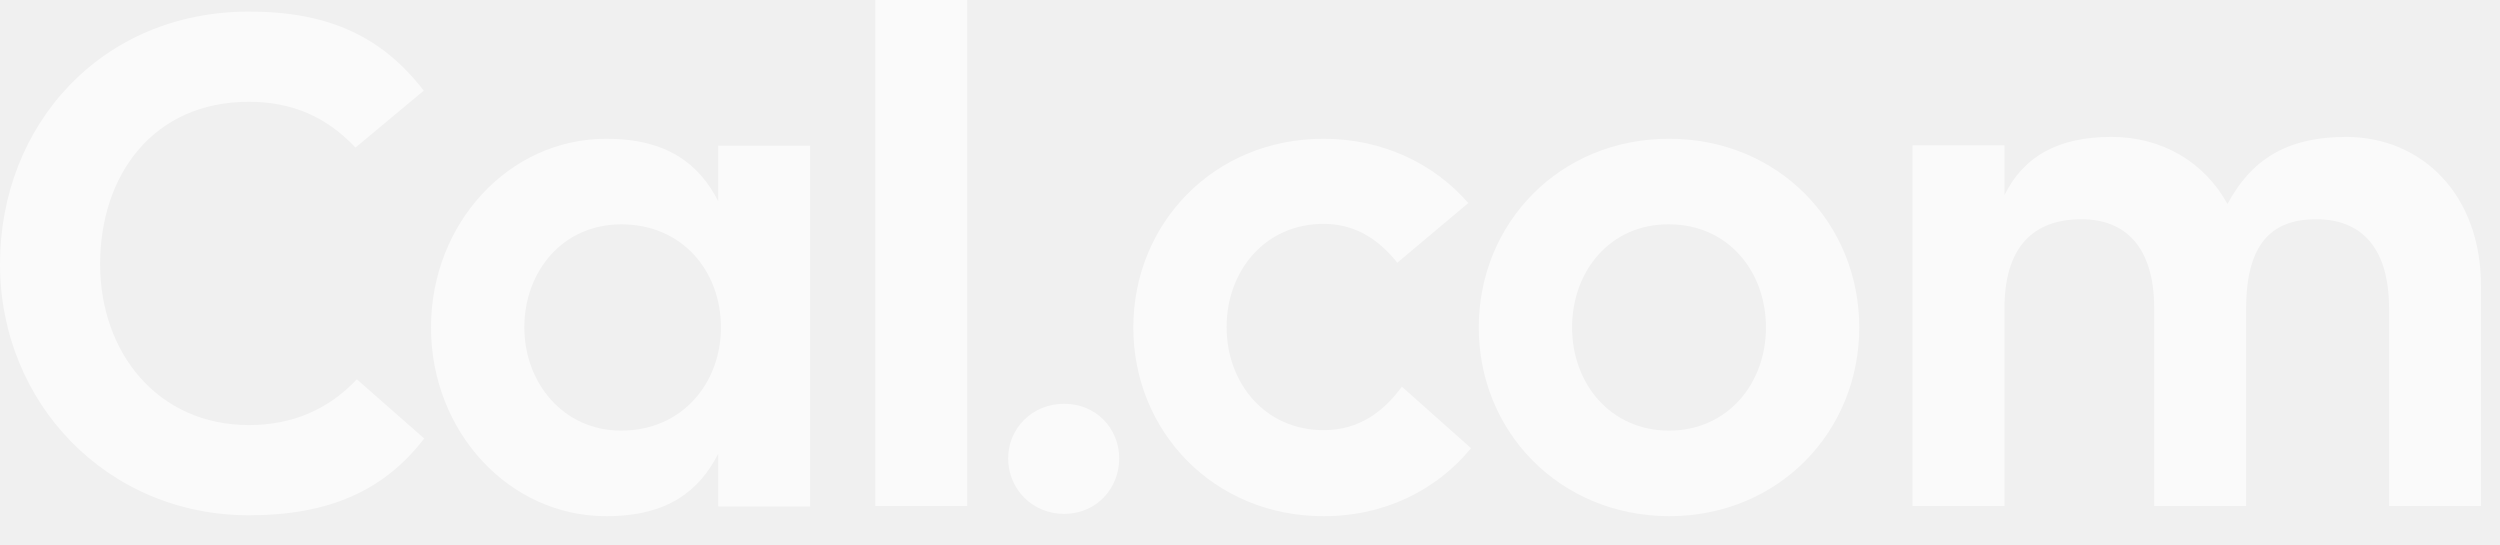
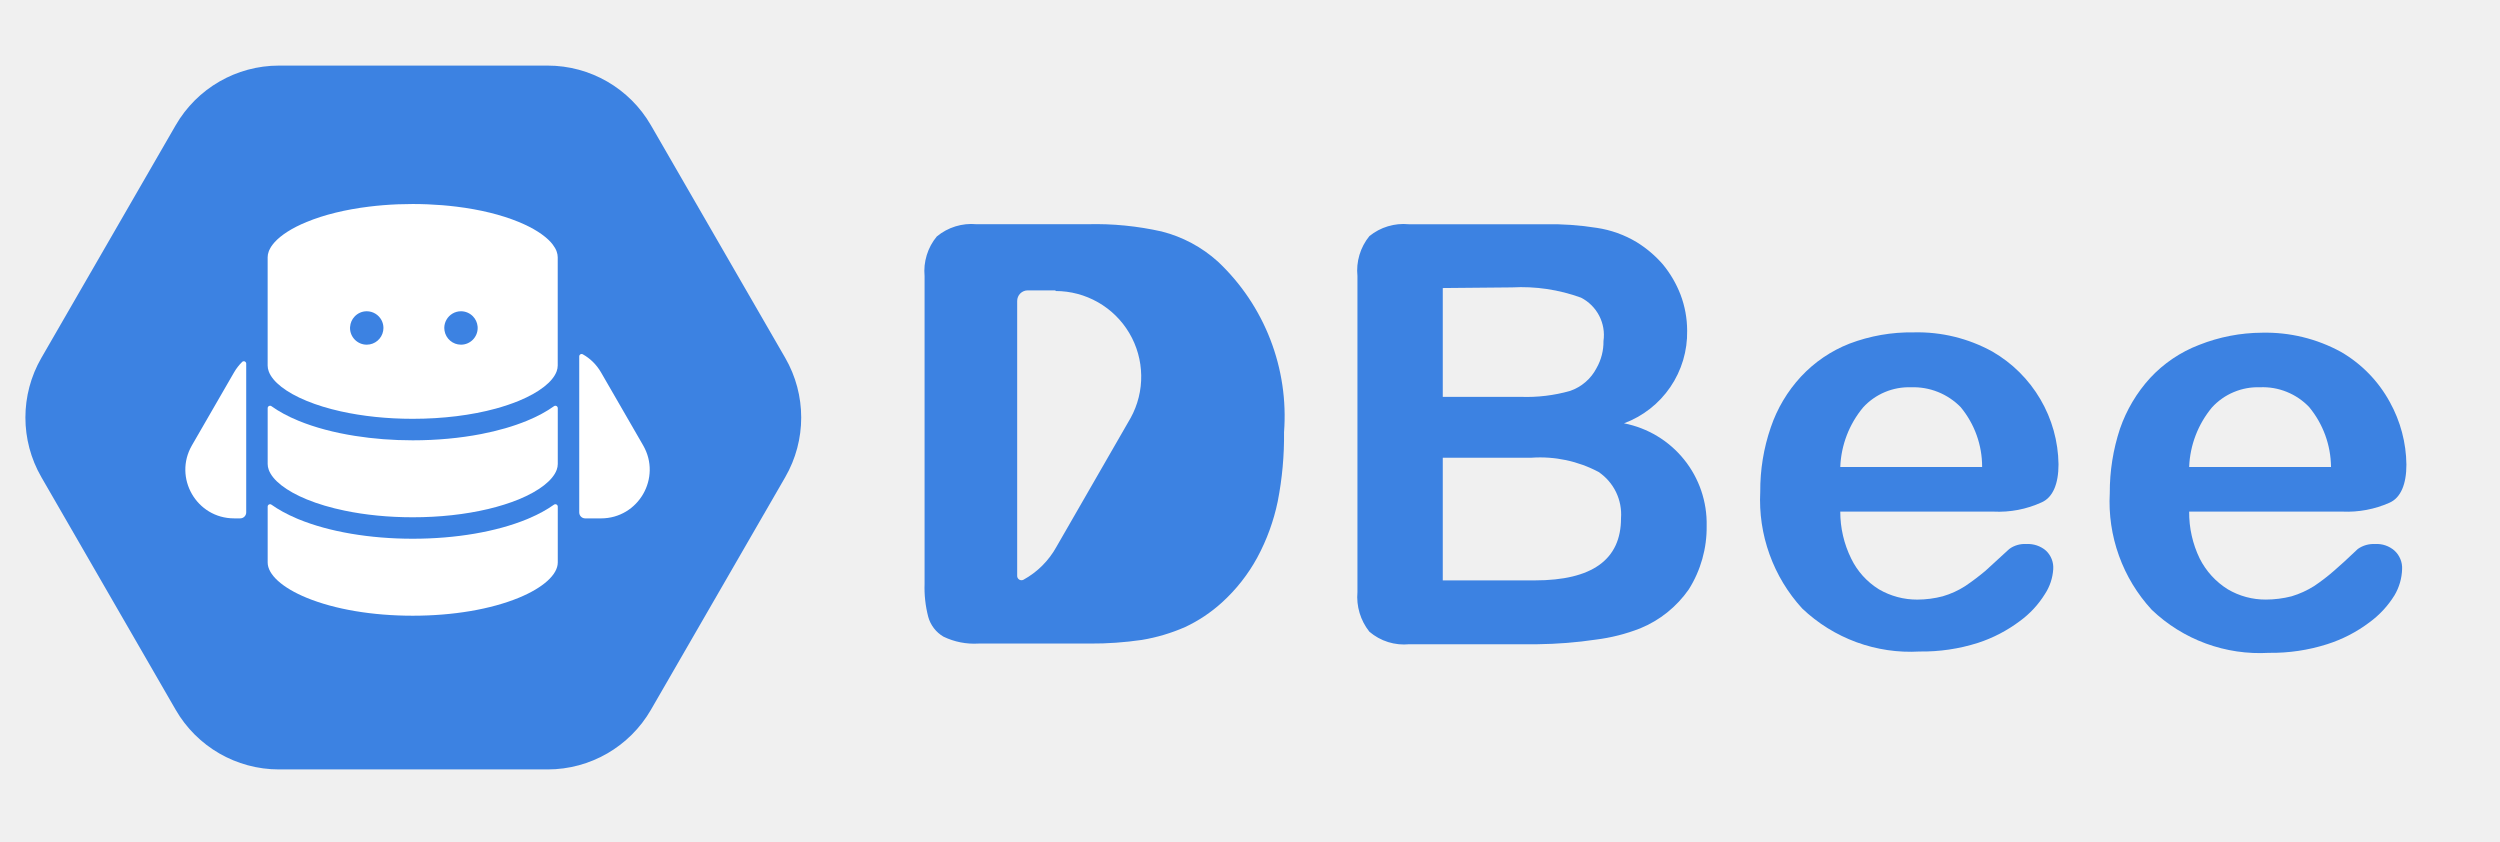
- <svg xmlns="http://www.w3.org/2000/svg" width="101" height="22" viewBox="0 0 101 22" fill="none">
-   <path d="M10.058 20.817C4.321 20.817 0 16.276 0 10.67C0 5.046 4.101 0.468 10.058 0.468C13.221 0.468 15.409 1.439 17.119 3.663L14.361 5.962C13.203 4.728 11.805 4.112 10.058 4.112C6.178 4.112 4.045 7.083 4.045 10.67C4.045 14.258 6.381 17.173 10.058 17.173C11.787 17.173 13.258 16.557 14.416 15.323L17.137 17.715C15.501 19.845 13.258 20.817 10.058 20.817Z" fill="#fafafa" />
-   <path d="M29.016 5.886H32.73V20.461H29.016V18.331C28.244 19.845 26.957 20.854 24.493 20.854C20.558 20.854 17.413 17.434 17.413 13.23C17.413 9.025 20.558 5.606 24.493 5.606C26.938 5.606 28.244 6.615 29.016 8.128V5.886ZM29.126 13.23C29.126 10.95 27.563 9.063 25.099 9.063C22.727 9.063 21.183 10.969 21.183 13.23C21.183 15.435 22.727 17.397 25.099 17.397C27.545 17.397 29.126 15.491 29.126 13.23Z" fill="#fafafa" />
-   <path d="M35.36 0H39.074V20.443H35.36V0Z" fill="#fafafa" />
-   <path d="M40.729 18.518C40.729 17.322 41.685 16.313 42.991 16.313C44.296 16.313 45.216 17.322 45.216 18.518C45.216 19.752 44.278 20.761 42.991 20.761C41.704 20.761 40.729 19.752 40.729 18.518Z" fill="#fafafa" />
-   <path d="M59.43 18.107C58.05 19.788 55.954 20.854 53.472 20.854C49.04 20.854 45.786 17.434 45.786 13.23C45.786 9.025 49.04 5.606 53.472 5.606C55.862 5.606 57.94 6.615 59.319 8.203L56.451 10.614C55.734 9.717 54.796 9.044 53.472 9.044C51.1 9.044 49.555 10.95 49.555 13.211C49.555 15.472 51.1 17.378 53.472 17.378C54.906 17.378 55.899 16.631 56.635 15.621L59.43 18.107Z" fill="#fafafa" />
-   <path d="M59.742 13.23C59.742 9.025 62.997 5.606 67.428 5.606C71.86 5.606 75.114 9.025 75.114 13.23C75.114 17.434 71.86 20.854 67.428 20.854C62.997 20.835 59.742 17.434 59.742 13.23ZM71.345 13.23C71.345 10.95 69.8 9.063 67.428 9.063C65.056 9.044 63.512 10.95 63.512 13.23C63.512 15.491 65.056 17.397 67.428 17.397C69.8 17.397 71.345 15.491 71.345 13.23Z" fill="#fafafa" />
-   <path d="M100.232 11.548V20.443H96.518V12.464C96.518 9.941 95.341 8.857 93.576 8.857C91.921 8.857 90.744 9.68 90.744 12.464V20.443H87.03V12.464C87.03 9.941 85.835 8.857 84.088 8.857C82.433 8.857 80.98 9.68 80.98 12.464V20.443H77.266V5.868H80.98V7.886C81.752 6.316 83.15 5.531 85.301 5.531C87.343 5.531 89.052 6.54 89.99 8.241C90.928 6.503 92.307 5.531 94.808 5.531C97.86 5.55 100.232 7.867 100.232 11.548Z" fill="#fafafa" />
+ <svg xmlns="http://www.w3.org/2000/svg" width="101" height="34" viewBox="0 0 101 34" fill="none">
+   <path d="M22.123 2.65H11.271C9.549 2.65 7.958 3.569 7.098 5.06L1.672 14.458C0.811 15.949 0.811 17.787 1.672 19.278L7.098 28.676C7.958 30.167 9.55 31.085 11.271 31.085H22.123C23.846 31.085 25.436 30.167 26.297 28.676L31.723 19.278C32.584 17.787 32.584 15.949 31.723 14.458L26.297 5.06C25.436 3.569 23.846 2.65 22.123 2.65Z" fill="#3C82E2" />
+   <path d="M9.784 14.621C9.659 14.743 9.548 14.884 9.454 15.047L7.754 17.992C6.997 19.303 7.943 20.942 9.457 20.942H9.706C9.839 20.942 9.947 20.834 9.947 20.701V18.746V18.113V14.769V14.69C9.946 14.606 9.844 14.562 9.784 14.621Z" fill="white" />
+   <path d="M25.983 17.993L24.283 15.047C24.095 14.722 23.838 14.478 23.545 14.314C23.481 14.278 23.401 14.324 23.401 14.398V14.769V18.114V18.747V20.702C23.401 20.835 23.509 20.943 23.642 20.943H24.28C25.794 20.942 26.74 19.303 25.983 17.993Z" fill="white" />
+   <path d="M22.38 20.389C22.098 20.59 21.759 20.776 21.368 20.942C21.341 20.953 21.315 20.965 21.289 20.976C20.049 21.485 18.41 21.765 16.674 21.765C14.937 21.765 13.299 21.485 12.059 20.976C12.031 20.964 12.005 20.953 11.979 20.942C11.588 20.776 11.25 20.59 10.967 20.389C10.903 20.343 10.814 20.388 10.814 20.466V20.942V22.724C10.814 23.212 11.402 23.745 12.388 24.15C13.525 24.618 15.047 24.875 16.674 24.875C18.3 24.875 19.821 24.618 20.959 24.15C21.945 23.745 22.534 23.212 22.534 22.724V20.942V20.466C22.533 20.388 22.445 20.343 22.38 20.389Z" fill="white" />
+   <path d="M22.382 16.41C22.08 16.626 21.714 16.824 21.289 16.999C20.742 17.224 20.117 17.404 19.441 17.535C18.584 17.701 17.644 17.789 16.674 17.789C15.865 17.789 15.077 17.727 14.341 17.61C13.497 17.477 12.721 17.271 12.059 16.999C11.633 16.824 11.268 16.626 10.966 16.41C10.902 16.365 10.814 16.411 10.814 16.489V18.747C10.814 18.825 10.829 18.903 10.858 18.982C11.011 19.401 11.559 19.833 12.389 20.174C12.845 20.361 13.363 20.514 13.925 20.63C14.764 20.805 15.7 20.898 16.674 20.898C17.764 20.898 18.806 20.782 19.719 20.565C20.167 20.458 20.585 20.327 20.96 20.174C21.789 19.833 22.337 19.401 22.49 18.982C22.519 18.903 22.534 18.824 22.534 18.747V16.489C22.533 16.411 22.445 16.365 22.382 16.41Z" fill="white" />
+   <path d="M22.472 10.116C22.459 10.085 22.444 10.053 22.426 10.023C22.399 9.976 22.368 9.929 22.332 9.882C22.308 9.85 22.282 9.82 22.255 9.788C21.989 9.494 21.544 9.208 20.959 8.968C20.248 8.675 19.387 8.465 18.444 8.349C18.255 8.326 18.064 8.306 17.869 8.29C17.48 8.259 17.08 8.242 16.673 8.242C16.266 8.242 15.867 8.258 15.477 8.29C15.283 8.306 15.091 8.325 14.902 8.349C13.96 8.465 13.098 8.675 12.388 8.968C11.802 9.208 11.357 9.494 11.092 9.788C11.064 9.819 11.038 9.85 11.014 9.882C10.978 9.929 10.947 9.975 10.921 10.023C10.903 10.054 10.887 10.085 10.874 10.116C10.868 10.13 10.862 10.145 10.857 10.159C10.828 10.238 10.813 10.317 10.813 10.394V11.921V14.769C10.813 14.846 10.828 14.925 10.857 15.004C11.009 15.423 11.558 15.855 12.387 16.195C12.801 16.366 13.266 16.507 13.768 16.619C14.646 16.815 15.638 16.92 16.673 16.92C17.89 16.92 19.049 16.776 20.032 16.507C20.362 16.416 20.672 16.312 20.958 16.195C21.787 15.854 22.335 15.422 22.488 15.003C22.517 14.924 22.532 14.845 22.532 14.768V10.394C22.532 10.316 22.517 10.238 22.488 10.159C22.485 10.145 22.479 10.13 22.472 10.116ZM18.624 12.575C18.812 12.575 18.984 12.654 19.106 12.779C19.211 12.887 19.28 13.028 19.295 13.186C19.297 13.207 19.298 13.228 19.298 13.25C19.298 13.622 18.996 13.925 18.624 13.925C18.29 13.925 18.012 13.681 17.959 13.361C17.953 13.325 17.949 13.288 17.949 13.25C17.949 13.13 17.981 13.016 18.037 12.918C18.152 12.714 18.372 12.575 18.624 12.575ZM14.144 13.203C14.155 13.045 14.22 12.902 14.322 12.793C14.445 12.659 14.621 12.575 14.816 12.575C15.071 12.575 15.294 12.718 15.409 12.927C15.461 13.023 15.491 13.133 15.491 13.25C15.491 13.29 15.487 13.329 15.48 13.368C15.424 13.684 15.148 13.925 14.816 13.925C14.444 13.925 14.141 13.622 14.141 13.25C14.141 13.234 14.142 13.218 14.144 13.203Z" fill="white" />
+   <path d="M39.45 9.058H43.939C44.945 9.032 45.95 9.131 46.932 9.352C47.777 9.566 48.557 9.984 49.203 10.568C50.135 11.445 50.858 12.52 51.32 13.713C51.782 14.906 51.972 16.187 51.875 17.462C51.886 18.399 51.801 19.335 51.621 20.255C51.457 21.048 51.178 21.814 50.793 22.526C50.422 23.208 49.938 23.822 49.364 24.343C48.921 24.745 48.422 25.078 47.881 25.332C47.321 25.578 46.733 25.753 46.13 25.853C45.436 25.954 44.735 26.004 44.033 26H39.531C39.042 26.03 38.554 25.933 38.114 25.72C37.813 25.543 37.592 25.255 37.5 24.918C37.387 24.482 37.337 24.032 37.353 23.582V11.156C37.326 10.87 37.356 10.58 37.441 10.305C37.525 10.03 37.663 9.774 37.847 9.553C38.069 9.369 38.325 9.231 38.6 9.146C38.875 9.061 39.164 9.031 39.45 9.058V9.058ZM42.644 11.731H41.521C41.408 11.731 41.299 11.776 41.219 11.856C41.139 11.936 41.094 12.045 41.094 12.158V23.275C41.095 23.304 41.103 23.332 41.119 23.357C41.134 23.382 41.155 23.403 41.18 23.418C41.206 23.433 41.234 23.441 41.263 23.441C41.293 23.442 41.322 23.435 41.347 23.422C41.911 23.112 42.374 22.649 42.684 22.085L45.676 16.888C45.967 16.361 46.115 15.767 46.105 15.166C46.096 14.564 45.931 13.975 45.624 13.457C45.318 12.939 44.882 12.51 44.359 12.212C43.837 11.914 43.245 11.757 42.644 11.757V11.731Z" fill="#3C82E2" />
+   <path d="M62.122 26.027H56.939C56.649 26.056 56.356 26.026 56.078 25.939C55.8 25.852 55.543 25.709 55.322 25.52C54.962 25.066 54.79 24.492 54.841 23.916V11.156C54.781 10.575 54.954 9.994 55.322 9.54C55.768 9.177 56.339 9.004 56.912 9.059H62.416C63.118 9.046 63.82 9.096 64.514 9.206C65.08 9.291 65.625 9.486 66.117 9.78C66.518 10.027 66.878 10.333 67.186 10.689C67.485 11.054 67.724 11.464 67.894 11.905C68.07 12.37 68.16 12.863 68.161 13.361C68.176 14.172 67.938 14.968 67.481 15.638C67.024 16.308 66.37 16.82 65.609 17.102C66.565 17.288 67.424 17.805 68.035 18.563C68.647 19.321 68.97 20.27 68.949 21.244C68.961 22.151 68.711 23.042 68.228 23.809C67.739 24.513 67.057 25.061 66.264 25.386C65.688 25.611 65.087 25.764 64.474 25.84C63.695 25.956 62.91 26.018 62.122 26.027V26.027ZM58.288 11.637V16.033H61.441C62.113 16.057 62.785 15.976 63.432 15.793C63.893 15.634 64.276 15.304 64.5 14.871C64.69 14.537 64.787 14.159 64.781 13.775C64.831 13.425 64.77 13.068 64.607 12.755C64.444 12.441 64.187 12.186 63.873 12.025C62.979 11.7 62.029 11.559 61.08 11.611L58.288 11.637ZM61.868 18.492H58.288V23.448H62.002C64.327 23.448 65.489 22.607 65.489 20.937C65.516 20.572 65.446 20.208 65.287 19.879C65.127 19.551 64.883 19.27 64.581 19.066C63.748 18.625 62.809 18.426 61.868 18.492V18.492Z" fill="#3C82E2" />
+   <path d="M80.532 20.669H74.347C74.346 21.327 74.497 21.977 74.788 22.567C75.036 23.079 75.425 23.51 75.91 23.809C76.38 24.083 76.915 24.226 77.46 24.224C77.807 24.223 78.153 24.178 78.488 24.09C78.81 23.996 79.115 23.857 79.397 23.676C79.679 23.485 79.951 23.28 80.212 23.061L81.174 22.179C81.374 22.033 81.621 21.962 81.868 21.979C82.156 21.962 82.439 22.058 82.657 22.246C82.758 22.341 82.837 22.457 82.888 22.587C82.939 22.716 82.96 22.855 82.951 22.994C82.928 23.352 82.813 23.697 82.617 23.996C82.353 24.424 82.008 24.796 81.601 25.092C81.088 25.478 80.515 25.776 79.904 25.974C79.144 26.215 78.35 26.332 77.553 26.321C76.686 26.372 75.817 26.244 75.001 25.945C74.186 25.646 73.44 25.183 72.81 24.584C72.229 23.95 71.78 23.206 71.489 22.396C71.197 21.587 71.07 20.727 71.114 19.868C71.108 18.981 71.252 18.1 71.541 17.262C71.798 16.503 72.213 15.807 72.757 15.218C73.303 14.631 73.974 14.174 74.721 13.882C75.548 13.568 76.428 13.414 77.313 13.428C78.422 13.4 79.52 13.667 80.492 14.203C81.294 14.666 81.962 15.329 82.43 16.128C82.899 16.926 83.152 17.833 83.164 18.759C83.164 19.547 82.937 20.095 82.483 20.295C81.872 20.575 81.203 20.703 80.532 20.669V20.669ZM74.347 18.866H80.078C80.081 17.983 79.774 17.127 79.21 16.447C78.95 16.182 78.637 15.973 78.292 15.835C77.947 15.697 77.577 15.633 77.206 15.646C76.843 15.634 76.482 15.7 76.148 15.841C75.813 15.982 75.513 16.193 75.269 16.461C74.705 17.139 74.381 17.984 74.347 18.866V18.866Z" fill="#3C82E2" />
+   <path d="M94.627 20.669H88.442C88.436 21.326 88.582 21.976 88.869 22.567C89.126 23.077 89.519 23.507 90.005 23.809C90.47 24.083 91.001 24.226 91.541 24.223C91.893 24.222 92.243 24.177 92.583 24.09C92.903 23.994 93.209 23.854 93.492 23.676C93.772 23.488 94.039 23.283 94.293 23.061C94.543 22.847 94.863 22.553 95.255 22.179C95.457 22.036 95.702 21.965 95.95 21.979C96.092 21.969 96.235 21.988 96.371 22.034C96.506 22.079 96.631 22.152 96.738 22.246C96.841 22.34 96.922 22.456 96.975 22.586C97.029 22.715 97.052 22.855 97.045 22.994C97.034 23.366 96.928 23.729 96.738 24.05C96.474 24.477 96.129 24.85 95.723 25.145C95.207 25.534 94.629 25.832 94.013 26.027C93.253 26.269 92.459 26.386 91.661 26.375C90.796 26.425 89.93 26.297 89.116 25.998C88.302 25.699 87.559 25.236 86.932 24.637C86.348 24.005 85.897 23.261 85.606 22.451C85.314 21.641 85.188 20.781 85.235 19.921C85.231 19.036 85.371 18.156 85.649 17.316C85.912 16.559 86.325 15.863 86.865 15.271C87.413 14.681 88.09 14.223 88.842 13.935C89.654 13.612 90.52 13.445 91.394 13.441C92.504 13.416 93.6 13.684 94.574 14.216C95.407 14.698 96.091 15.401 96.551 16.247C96.979 17.02 97.209 17.888 97.219 18.772C97.219 19.56 96.992 20.108 96.538 20.309C95.938 20.576 95.283 20.699 94.627 20.669V20.669ZM88.442 18.866H94.173C94.165 17.982 93.854 17.128 93.291 16.447C93.036 16.179 92.726 15.969 92.383 15.831C92.039 15.692 91.67 15.629 91.301 15.646C90.938 15.633 90.577 15.7 90.243 15.841C89.908 15.981 89.608 16.193 89.363 16.461C88.8 17.139 88.476 17.984 88.442 18.866V18.866Z" fill="#3C82E2" />
</svg>
